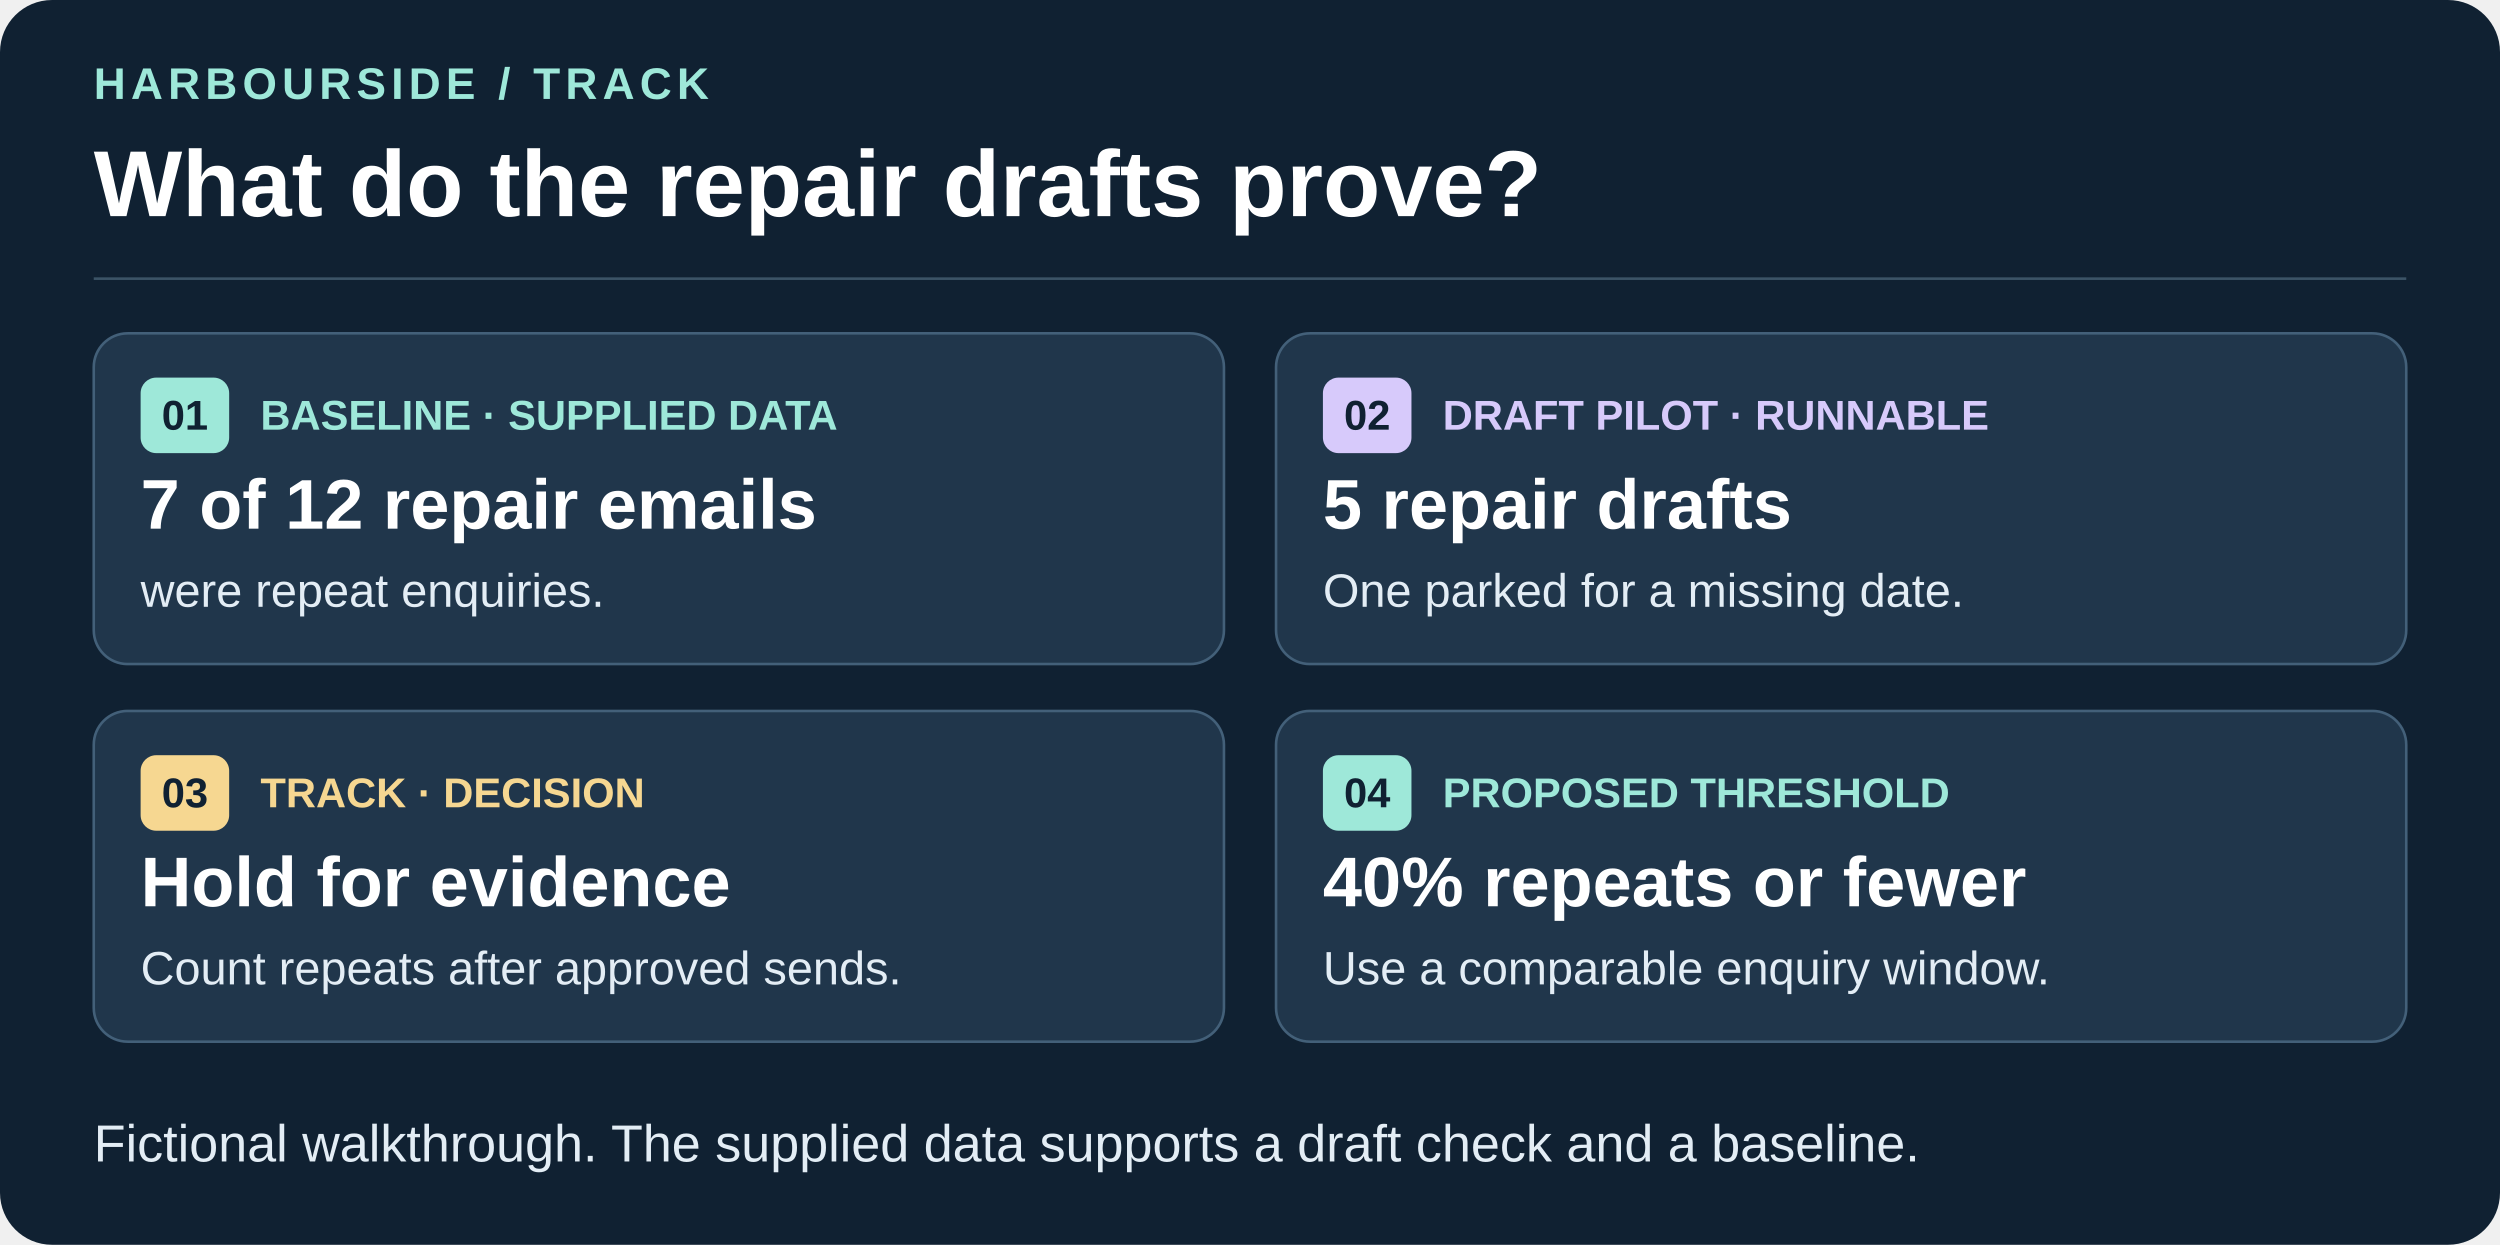
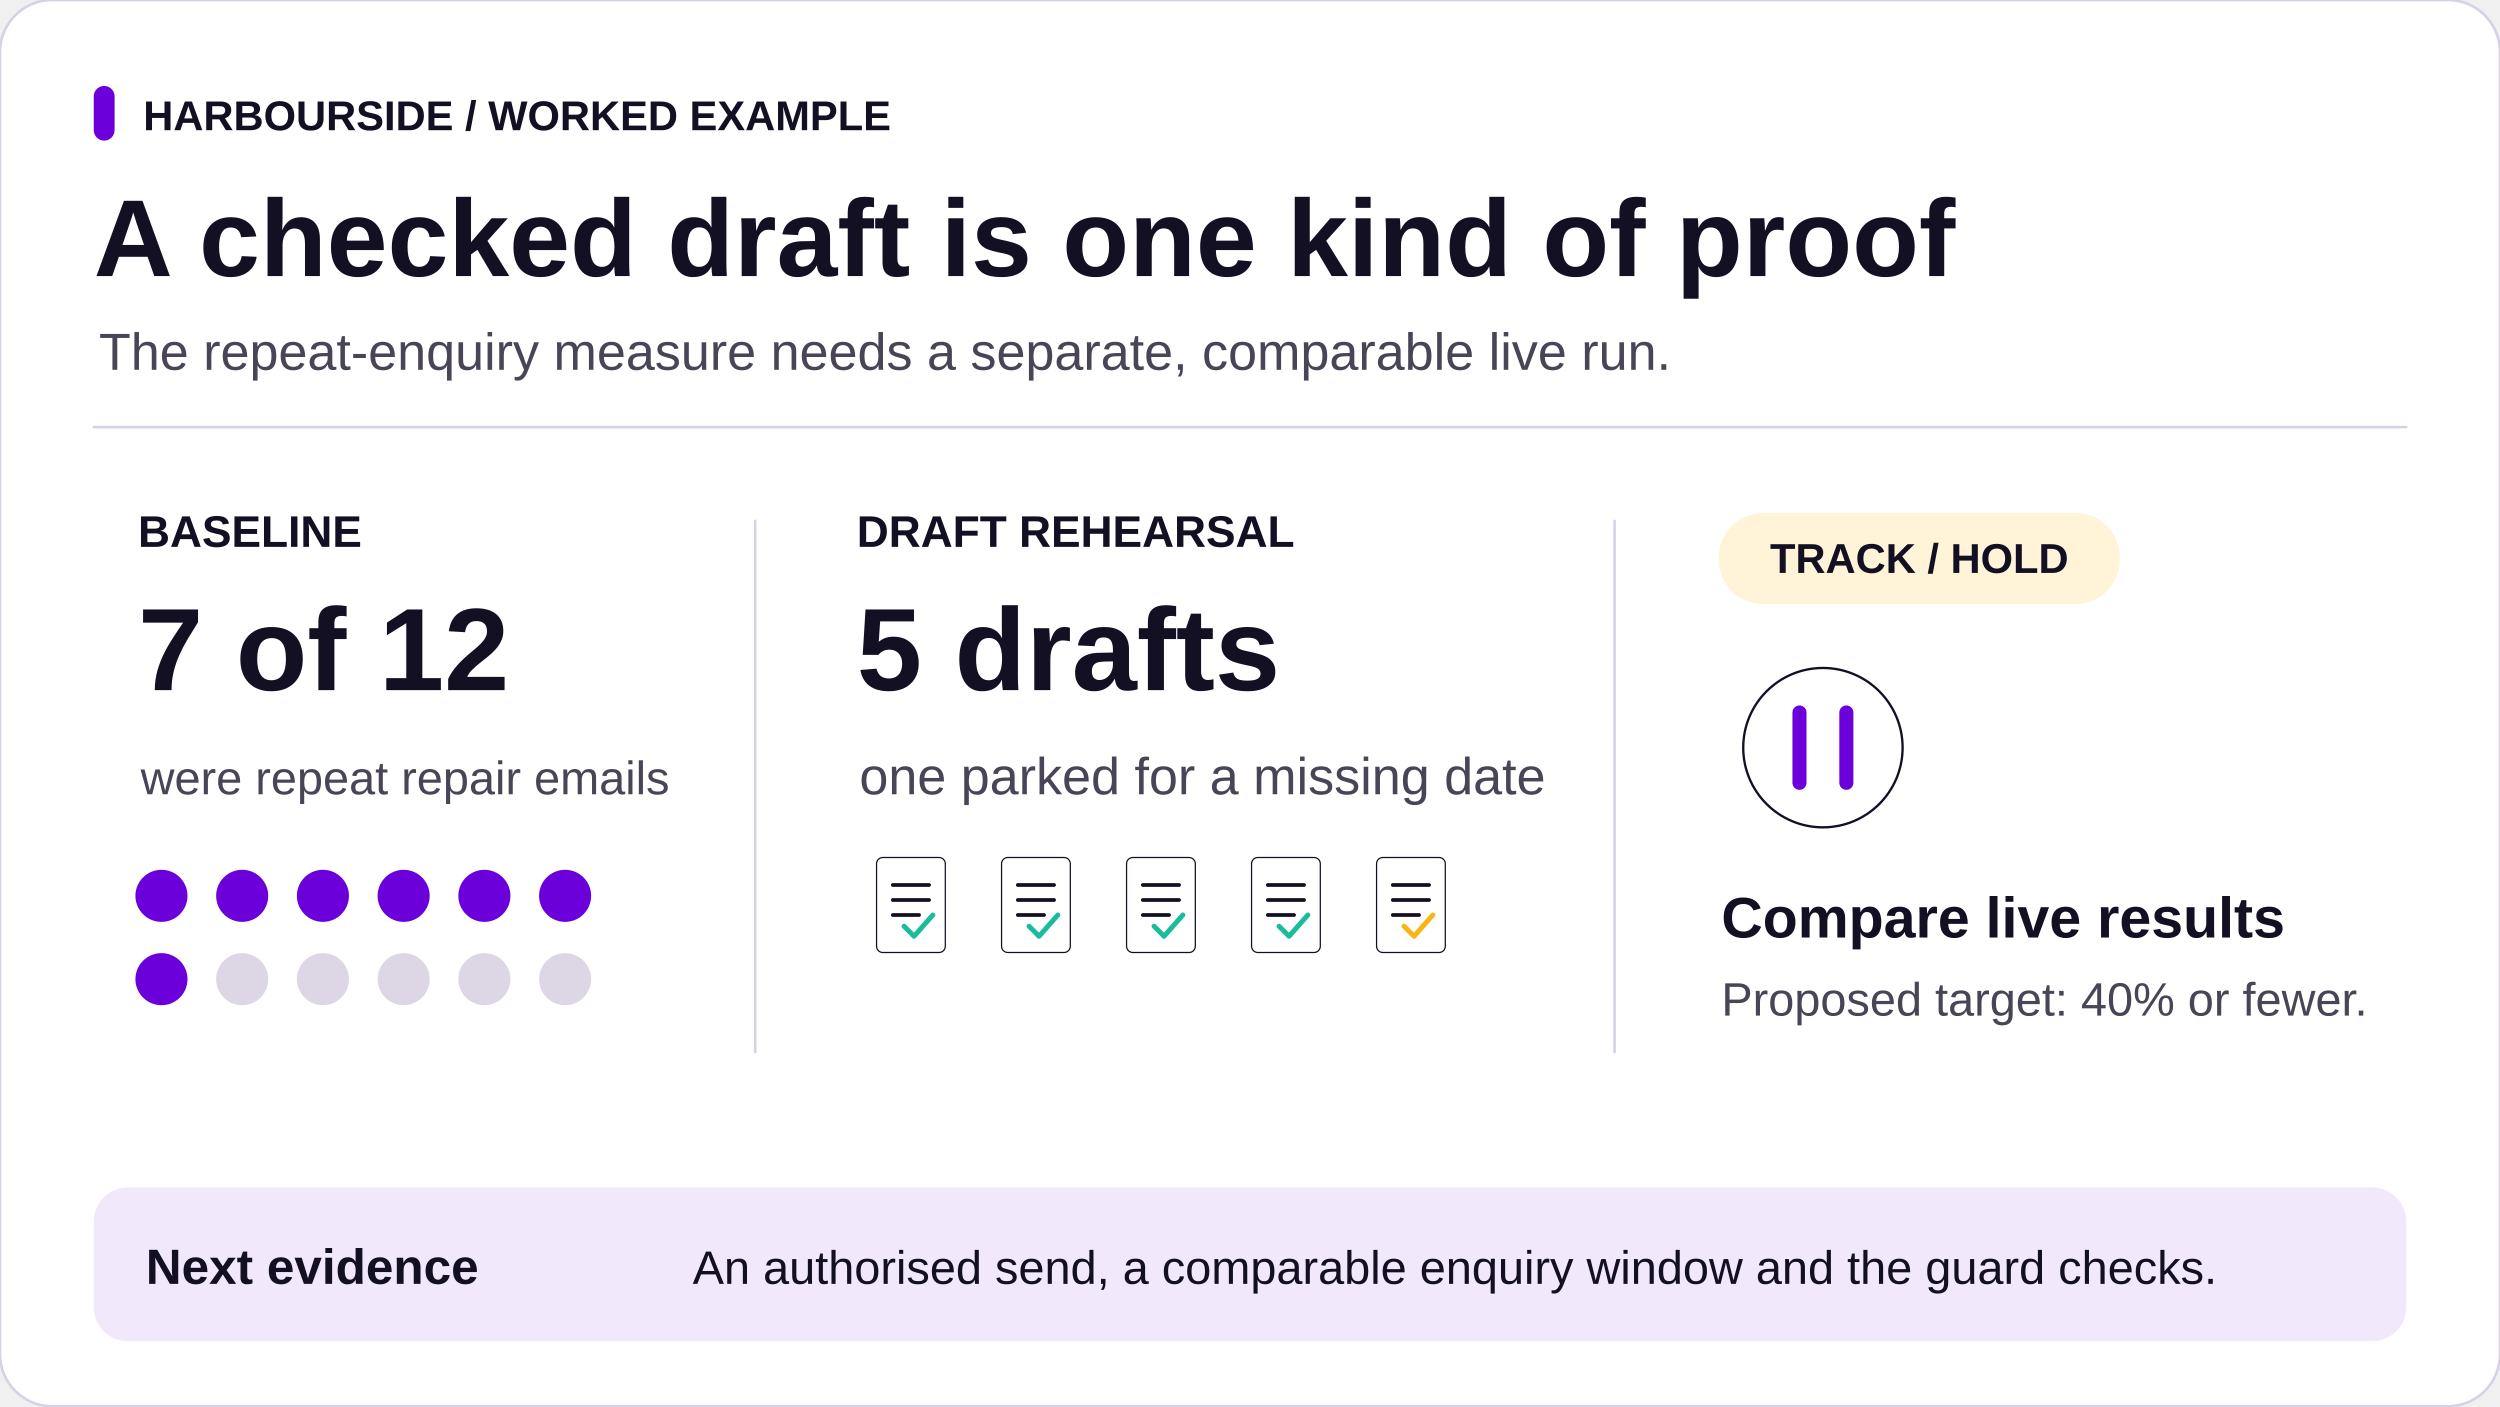
- <svg xmlns="http://www.w3.org/2000/svg" viewBox="0 0 960 478" role="img" aria-labelledby="title desc" font-family="Segoe UI, Arial, sans-serif">
-   <rect width="960" height="478" rx="20" fill="#102132" />
-   <text x="36" y="38" fill="#9ee8d9" font-size="17" font-weight="700" letter-spacing="2">HARBOURSIDE / TRACK</text>
-   <text x="36" y="83" fill="#ffffff" font-size="36" font-weight="700">What do the repair drafts prove?</text>
-   <path d="M36 107H924" stroke="#3b5366" />
-   <g transform="translate(36 128)">
-     <rect width="434" height="127" rx="13" fill="#20364b" stroke="#436079" />
-     <rect x="18" y="17" width="34" height="29" rx="6" fill="#9ee8d9" />
-     <text x="35" y="37" text-anchor="middle" fill="#102132" font-size="16" font-weight="700">01</text>
-     <text x="64" y="37" fill="#9ee8d9" font-size="16" font-weight="700">BASELINE · SUPPLIED DATA</text>
-     <text x="18" y="75" fill="#ffffff" font-size="27" font-weight="700">7 of 12 repair emails</text>
-     <text x="18" y="105" fill="#e3edf5" font-size="18">were repeat enquiries.</text>
+ <svg xmlns="http://www.w3.org/2000/svg" viewBox="0 0 960 540" role="img" aria-labelledby="title desc">
+   <defs>
+     <marker id="arrow" viewBox="0 0 10 10" refX="8" refY="5" markerWidth="6" markerHeight="6" orient="auto-start-reverse">
+       <path d="M0 0l10 5-10 5z" fill="#131023" />
+     </marker>
+     <marker id="violet" viewBox="0 0 10 10" refX="8" refY="5" markerWidth="6" markerHeight="6" orient="auto-start-reverse">
+       <path d="M0 0l10 5-10 5z" fill="#6B00DB" />
+     </marker>
+   </defs>
+   <rect x="0" y="0" width="960" height="540" fill="white" stroke="#d8d1e4" rx="20" />
+   <rect x="36" y="33" width="8" height="21" fill="#6B00DB" stroke="none" rx="4" />
+   <text x="55" y="50" font-family="Poppins,Arial,sans-serif" font-size="16" fill="#131023" text-anchor="start" font-weight="700">HARBOURSIDE / WORKED EXAMPLE</text>
+   <text x="36" y="106" font-family="Poppins,Arial,sans-serif" font-size="42" fill="#131023" text-anchor="start" font-weight="700">A checked draft is one kind of proof</text>
+   <text x="38" y="142" font-family="Montserrat,Arial,sans-serif" font-size="20" fill="#494456" text-anchor="start" font-weight="400">The repeat-enquiry measure needs a separate, comparable live run.</text>
+   <path d="M36 164H924" fill="none" stroke="#d8d1e4" stroke-width="1" stroke-linecap="round" stroke-linejoin="round" />
+   <text x="53" y="210" font-family="Poppins,Arial,sans-serif" font-size="17" fill="#131023" text-anchor="start" font-weight="700">BASELINE</text>
+   <text x="53" y="265" font-family="Poppins,Arial,sans-serif" font-size="45" fill="#131023" text-anchor="start" font-weight="700">7 of 12</text>
+   <text x="54" y="305" font-family="Montserrat,Arial,sans-serif" font-size="18" fill="#494456" text-anchor="start" font-weight="400">were repeat repair emails</text>
+   <circle cx="62" cy="344" r="10" fill="#6B00DB" stroke="none" />
+   <circle cx="93" cy="344" r="10" fill="#6B00DB" stroke="none" />
+   <circle cx="124" cy="344" r="10" fill="#6B00DB" stroke="none" />
+   <circle cx="155" cy="344" r="10" fill="#6B00DB" stroke="none" />
+   <circle cx="186" cy="344" r="10" fill="#6B00DB" stroke="none" />
+   <circle cx="217" cy="344" r="10" fill="#6B00DB" stroke="none" />
+   <circle cx="62" cy="376" r="10" fill="#6B00DB" stroke="none" />
+   <circle cx="93" cy="376" r="10" fill="#ddd7e5" stroke="none" />
+   <circle cx="124" cy="376" r="10" fill="#ddd7e5" stroke="none" />
+   <circle cx="155" cy="376" r="10" fill="#ddd7e5" stroke="none" />
+   <circle cx="186" cy="376" r="10" fill="#ddd7e5" stroke="none" />
+   <circle cx="217" cy="376" r="10" fill="#ddd7e5" stroke="none" />
+   <path d="M290 200V404" fill="none" stroke="#d8d1e4" stroke-width="1" stroke-linecap="round" stroke-linejoin="round" />
+   <text x="329" y="210" font-family="Poppins,Arial,sans-serif" font-size="17" fill="#131023" text-anchor="start" font-weight="700">DRAFT REHEARSAL</text>
+   <text x="329" y="265" font-family="Poppins,Arial,sans-serif" font-size="45" fill="#131023" text-anchor="start" font-weight="700">5 drafts</text>
+   <text x="330" y="305" font-family="Montserrat,Arial,sans-serif" font-size="20" fill="#494456" text-anchor="start" font-weight="400">one parked for a missing date</text>
+   <g transform="translate(327 324) scale(0.48)">
+     <rect x="20" y="11" width="55" height="76" fill="white" stroke="#131023" rx="5" />
+     <path d="M33 33H62M33 45H62M33 57H54" fill="none" stroke="#131023" stroke-width="3" stroke-linecap="round" stroke-linejoin="round" />
+     <path d="M42 66l8 8 15-17" fill="none" stroke="#1ABC9C" stroke-width="4" stroke-linecap="round" stroke-linejoin="round" />
  </g>
-   <g transform="translate(490 128)">
-     <rect width="434" height="127" rx="13" fill="#20364b" stroke="#436079" />
-     <rect x="18" y="17" width="34" height="29" rx="6" fill="#d7cafb" />
-     <text x="35" y="37" text-anchor="middle" fill="#102132" font-size="16" font-weight="700">02</text>
-     <text x="64" y="37" fill="#d7cafb" font-size="16" font-weight="700">DRAFT PILOT · RUNNABLE</text>
-     <text x="18" y="75" fill="#ffffff" font-size="27" font-weight="700">5 repair drafts</text>
-     <text x="18" y="105" fill="#e3edf5" font-size="18">One parked for a missing date.</text>
+   <g transform="translate(375 324) scale(0.48)">
+     <rect x="20" y="11" width="55" height="76" fill="white" stroke="#131023" rx="5" />
+     <path d="M33 33H62M33 45H62M33 57H54" fill="none" stroke="#131023" stroke-width="3" stroke-linecap="round" stroke-linejoin="round" />
+     <path d="M42 66l8 8 15-17" fill="none" stroke="#1ABC9C" stroke-width="4" stroke-linecap="round" stroke-linejoin="round" />
  </g>
-   <g transform="translate(36 273)">
-     <rect width="434" height="127" rx="13" fill="#20364b" stroke="#436079" />
-     <rect x="18" y="17" width="34" height="29" rx="6" fill="#f6d791" />
-     <text x="35" y="37" text-anchor="middle" fill="#102132" font-size="16" font-weight="700">03</text>
-     <text x="64" y="37" fill="#f6d791" font-size="16" font-weight="700">TRACK · DECISION</text>
-     <text x="18" y="75" fill="#ffffff" font-size="27" font-weight="700">Hold for evidence</text>
-     <text x="18" y="105" fill="#e3edf5" font-size="18">Count repeats after approved sends.</text>
+   <g transform="translate(423 324) scale(0.48)">
+     <rect x="20" y="11" width="55" height="76" fill="white" stroke="#131023" rx="5" />
+     <path d="M33 33H62M33 45H62M33 57H54" fill="none" stroke="#131023" stroke-width="3" stroke-linecap="round" stroke-linejoin="round" />
+     <path d="M42 66l8 8 15-17" fill="none" stroke="#1ABC9C" stroke-width="4" stroke-linecap="round" stroke-linejoin="round" />
  </g>
-   <g transform="translate(490 273)">
-     <rect width="434" height="127" rx="13" fill="#20364b" stroke="#436079" />
-     <rect x="18" y="17" width="34" height="29" rx="6" fill="#9ee8d9" />
-     <text x="35" y="37" text-anchor="middle" fill="#102132" font-size="16" font-weight="700">04</text>
-     <text x="64" y="37" fill="#9ee8d9" font-size="16" font-weight="700">PROPOSED THRESHOLD</text>
-     <text x="18" y="75" fill="#ffffff" font-size="27" font-weight="700">40% repeats or fewer</text>
-     <text x="18" y="105" fill="#e3edf5" font-size="18">Use a comparable enquiry window.</text>
+   <g transform="translate(471 324) scale(0.48)">
+     <rect x="20" y="11" width="55" height="76" fill="white" stroke="#131023" rx="5" />
+     <path d="M33 33H62M33 45H62M33 57H54" fill="none" stroke="#131023" stroke-width="3" stroke-linecap="round" stroke-linejoin="round" />
+     <path d="M42 66l8 8 15-17" fill="none" stroke="#1ABC9C" stroke-width="4" stroke-linecap="round" stroke-linejoin="round" />
  </g>
-   <text x="36" y="446" fill="#e3edf5" font-size="20">Fictional walkthrough. The supplied data supports a draft check and a baseline.</text>
+   <g transform="translate(519 324) scale(0.48)">
+     <rect x="20" y="11" width="55" height="76" fill="white" stroke="#131023" rx="5" />
+     <path d="M33 33H62M33 45H62M33 57H54" fill="none" stroke="#131023" stroke-width="3" stroke-linecap="round" stroke-linejoin="round" />
+     <path d="M42 66l8 8 15-17" fill="none" stroke="#F7B613" stroke-width="4" stroke-linecap="round" stroke-linejoin="round" />
+   </g>
+   <path d="M620 200V404" fill="none" stroke="#d8d1e4" stroke-width="1" stroke-linecap="round" stroke-linejoin="round" />
+   <rect x="660" y="197" width="154" height="35" fill="#fff4d7" stroke="none" rx="17" />
+   <text x="737.0" y="220" font-family="Poppins,Arial,sans-serif" font-size="16" fill="#131023" text-anchor="middle" font-weight="700">TRACK / HOLD</text>
+   <g transform="translate(655 243) scale(0.9)">
+     <circle cx="50" cy="49" r="34" fill="white" stroke="#131023" />
+     <path d="M40 34v30m20-30v30" fill="none" stroke="#6B00DB" stroke-width="6" stroke-linecap="round" stroke-linejoin="round" />
+   </g>
+   <text x="661" y="360" font-family="Poppins,Arial,sans-serif" font-size="22" fill="#131023" text-anchor="start" font-weight="700">Compare live results</text>
+   <text x="661" y="390" font-family="Montserrat,Arial,sans-serif" font-size="18" fill="#494456" text-anchor="start" font-weight="400">Proposed target: 40% or fewer.</text>
+   <rect x="36" y="456" width="888" height="59" fill="#f1e8fc" stroke="none" rx="13" />
+   <text x="56" y="493" font-family="Poppins,Arial,sans-serif" font-size="19" fill="#131023" text-anchor="start" font-weight="700">Next evidence</text>
+   <text x="266" y="493" font-family="Montserrat,Arial,sans-serif" font-size="18" fill="#131023" text-anchor="start" font-weight="400">An authorised send, a comparable enquiry window and the guard checks.</text>
</svg>
